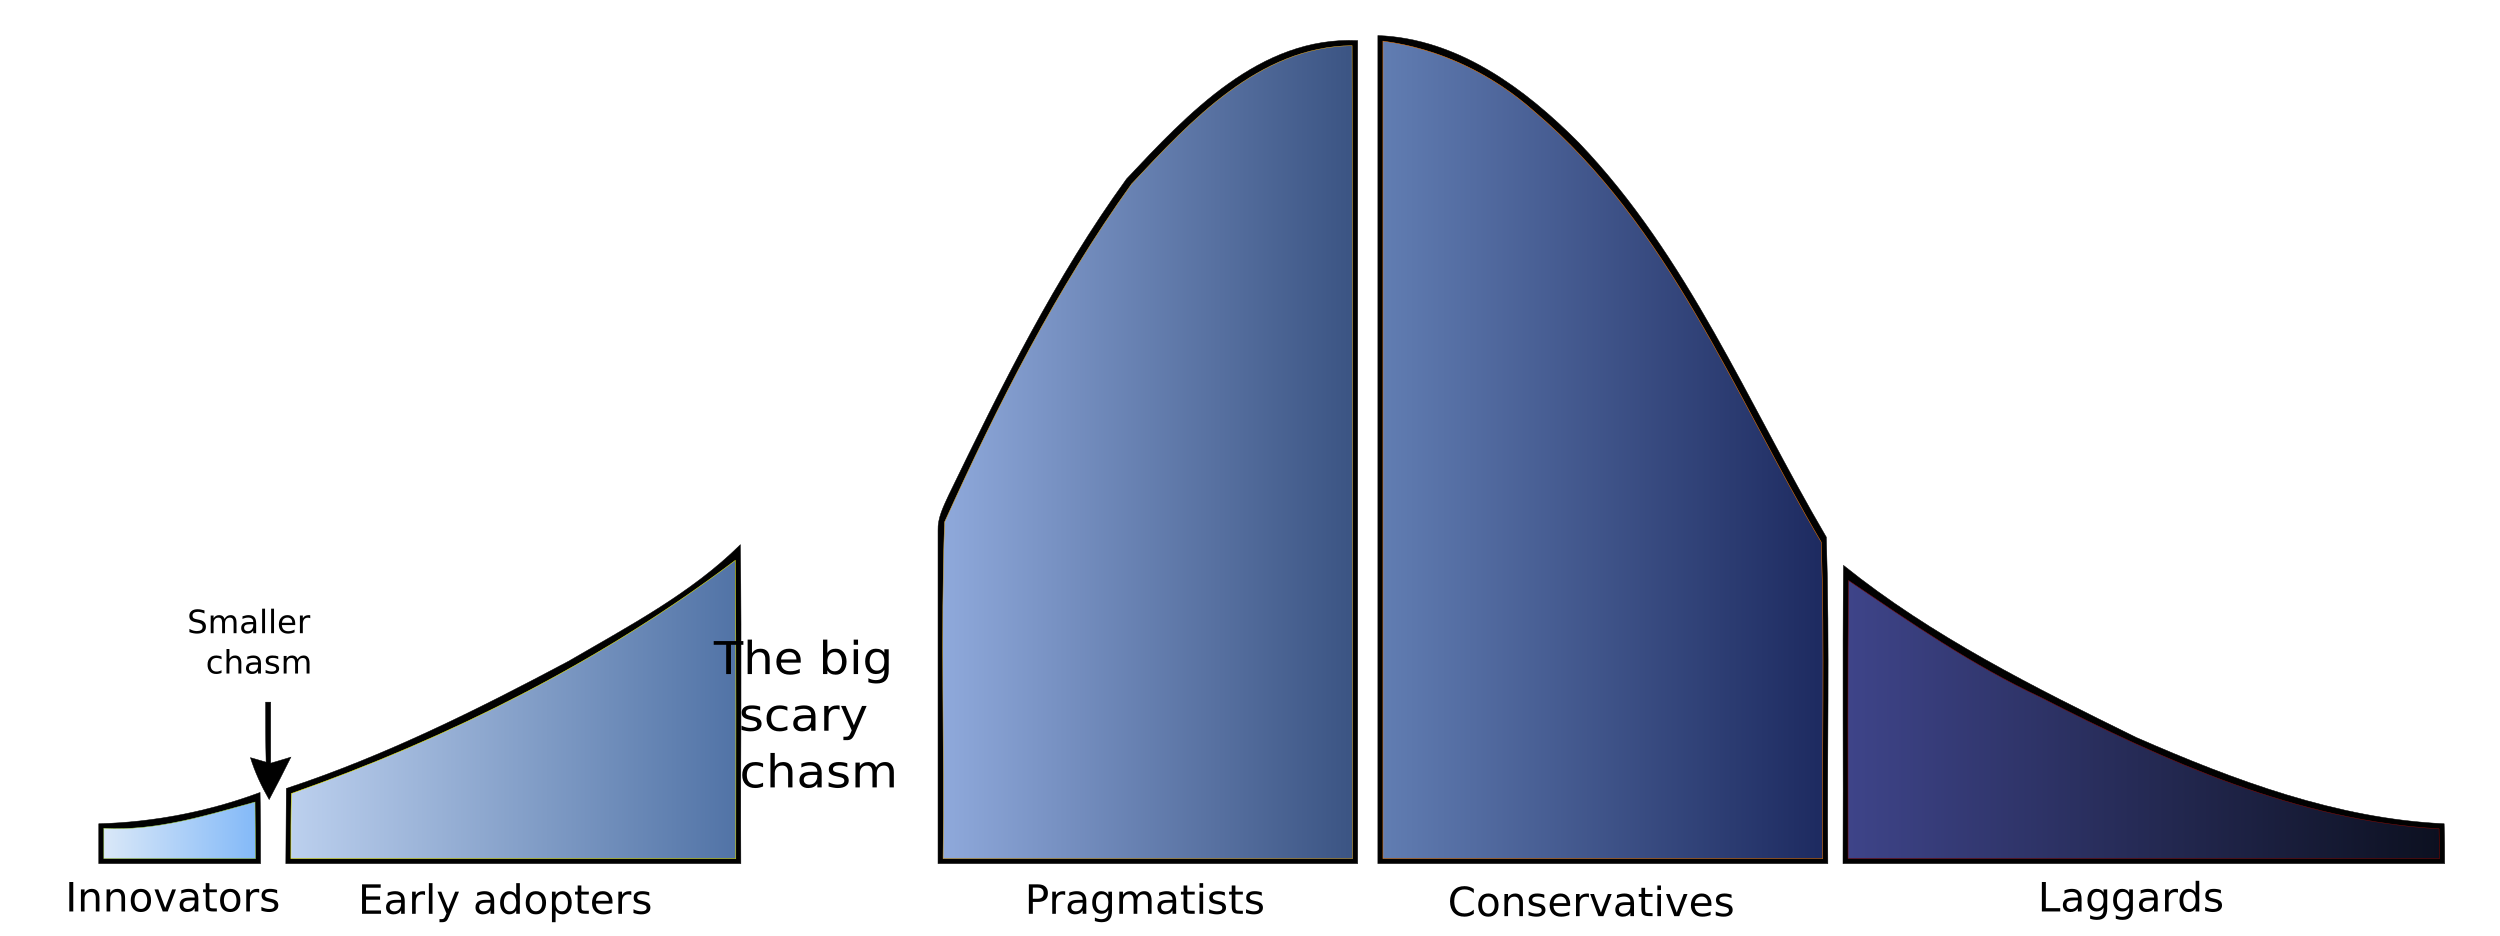
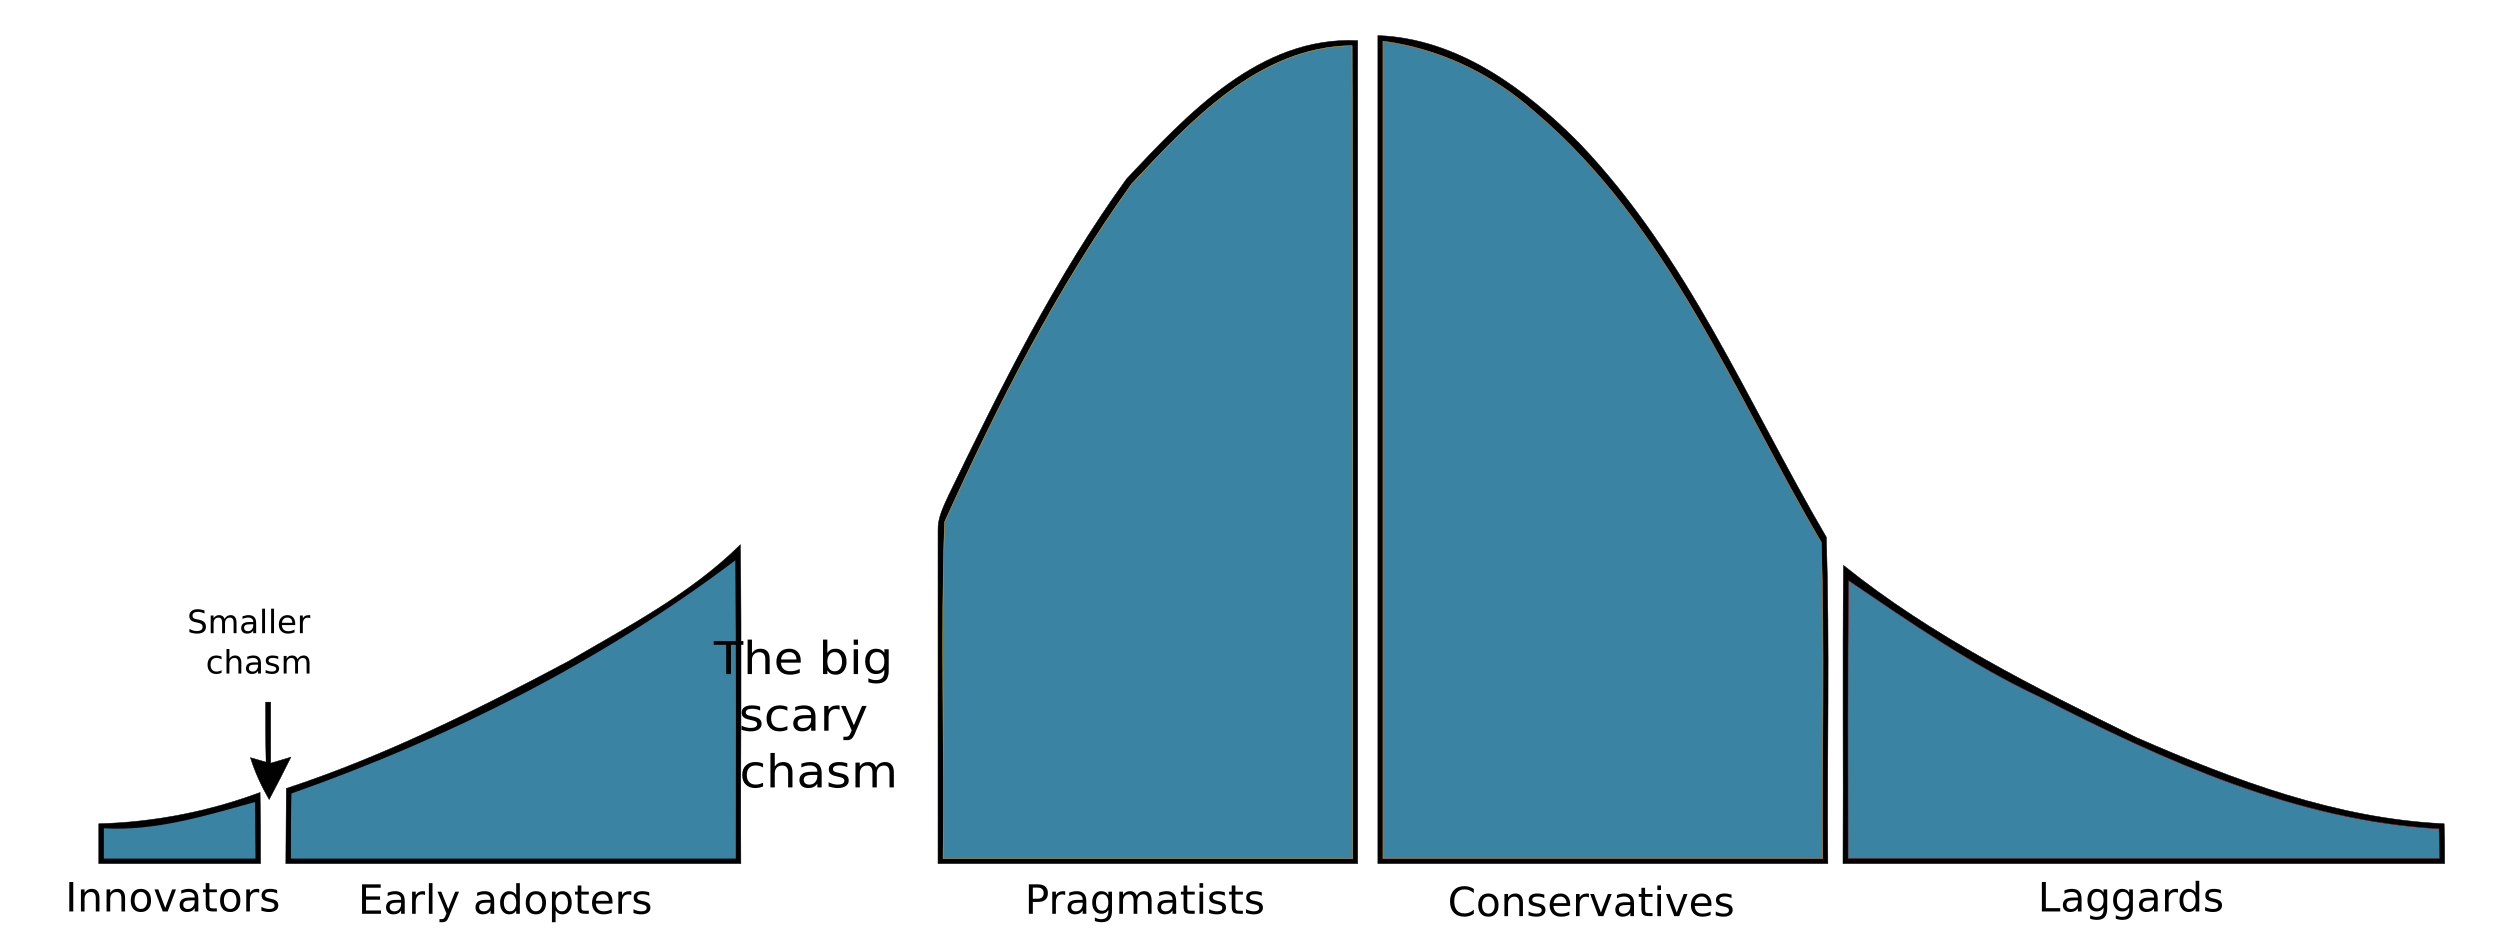
- <svg xmlns="http://www.w3.org/2000/svg" xmlns:xlink="http://www.w3.org/1999/xlink" width="699.269" height="261.552" viewBox="0 0 500 302" version="1.0" id="svg2456">
+ <svg xmlns="http://www.w3.org/2000/svg" width="699.269" height="261.552" viewBox="0 0 500 302" version="1.0" id="svg2456">
  <defs id="defs2483">
    <linearGradient id="linearGradient3485">
      <stop style="stop-color:#3e4489;stop-opacity:1;" offset="0" id="stop3487" />
      <stop style="stop-color:#0c1020;stop-opacity:1;" offset="1" id="stop3489" />
    </linearGradient>
    <linearGradient id="linearGradient3475">
      <stop style="stop-color:#617db2;stop-opacity:1;" offset="0" id="stop3477" />
      <stop style="stop-color:#1d2a60;stop-opacity:1;" offset="1" id="stop3479" />
    </linearGradient>
    <linearGradient id="linearGradient3467">
      <stop style="stop-color:#8fa9db;stop-opacity:1;" offset="0" id="stop3469" />
      <stop style="stop-color:#3b5483;stop-opacity:1;" offset="1" id="stop3471" />
    </linearGradient>
    <linearGradient id="linearGradient3451">
      <stop style="stop-color:#bcd0ee;stop-opacity:1;" offset="0" id="stop3453" />
      <stop style="stop-color:#5173a6;stop-opacity:1;" offset="1" id="stop3455" />
    </linearGradient>
    <linearGradient id="linearGradient3425">
      <stop id="stop3443" offset="0" style="stop-color:#dae8f8;stop-opacity:1;" />
      <stop style="stop-color:#83b9f8;stop-opacity:1;" offset="1" id="stop3449" />
    </linearGradient>
-     <linearGradient xlink:href="#linearGradient3425" id="linearGradient3431" x1="25.938" y1="263.4" x2="56.062" y2="263.4" gradientUnits="userSpaceOnUse" gradientTransform="matrix(1.632816,0,0,1.629718,-162.6216,-161.1062)" />
-     <linearGradient xlink:href="#linearGradient3451" id="linearGradient3457" x1="62.938" y1="239.45" x2="151.087" y2="239.45" gradientUnits="userSpaceOnUse" gradientTransform="matrix(1.632816,0,0,1.629718,-162.6216,-161.1062)" />
-     <linearGradient xlink:href="#linearGradient3467" id="linearGradient3473" x1="191.87" y1="188.45" x2="273.087" y2="188.45" gradientUnits="userSpaceOnUse" gradientTransform="matrix(1.632816,0,0,1.629718,-162.6216,-161.1062)" />
-     <linearGradient xlink:href="#linearGradient3475" id="linearGradient3483" x1="278.938" y1="188" x2="366.113" y2="188" gradientUnits="userSpaceOnUse" gradientTransform="matrix(1.632816,0,0,1.629718,-162.6216,-161.1062)" />
-     <linearGradient xlink:href="#linearGradient3485" id="linearGradient3491" x1="370.913" y1="241.45" x2="488.062" y2="241.45" gradientUnits="userSpaceOnUse" gradientTransform="matrix(1.632816,0,0,1.629718,-162.6216,-161.1062)" />
  </defs>
  <path d="M 291.301,11.481 C 317.1,12.459 338.816,28.593 356.287,46.194 C 391.393,82.863 410.823,130.287 436.132,173.475 C 437.275,208.677 436.295,243.716 436.622,278.918 C 388.127,278.918 339.796,278.918 291.301,278.918 C 291.301,189.772 291.301,100.626 291.301,11.481 z" id="path2460" style="opacity:1;fill:#010101;stroke:#010101;stroke-width:0.153" />
  <path d="M 210.15,57.765 C 229.907,36.742 253.257,11.644 284.77,13.111 C 284.77,101.767 284.77,190.261 284.77,278.918 C 239.541,278.918 194.475,278.918 149.246,278.918 C 149.246,243.064 149.246,207.21 149.246,171.356 C 149.083,167.282 151.042,163.534 152.675,159.948 C 169.656,124.909 187.128,89.544 210.15,57.765 z" id="path2462" style="opacity:1;fill:#010101;stroke:#010101;stroke-width:0.153" />
-   <path d="M 292.934,13.274 C 311.222,15.718 328.203,23.867 341.919,36.09 C 385.352,72.921 406.415,127.354 434.499,175.105 C 435.642,209.166 434.663,243.227 434.989,277.288 C 387.637,277.288 340.286,277.288 292.934,277.288 C 292.934,189.283 292.934,101.278 292.934,13.274 z" id="path2464" style="opacity:1;fill:url(#linearGradient3483);fill-opacity:1;stroke:#ff7f00;stroke-width:0.153" />
-   <path d="M 211.783,59.395 C 230.887,39.023 252.93,15.066 282.974,14.74 C 283.301,102.256 283.137,189.772 283.137,277.288 C 239.051,277.288 194.965,277.288 150.879,277.288 C 151.369,241.108 150.063,204.766 151.369,168.586 C 168.514,130.776 187.454,93.293 211.783,59.395 z" id="path2466" style="opacity:1;fill:url(#linearGradient3473);fill-opacity:1;stroke:#edb32a;stroke-width:0.153" />
+   <path d="M 292.934,13.274 C 311.222,15.718 328.203,23.867 341.919,36.09 C 385.352,72.921 406.415,127.354 434.499,175.105 C 435.642,209.166 434.663,243.227 434.989,277.288 C 387.637,277.288 340.286,277.288 292.934,277.288 C 292.934,189.283 292.934,101.278 292.934,13.274 z" id="path2464" style="opacity:1;fill:#3b83a3;fill-opacity:1;stroke:#ff7f00;stroke-width:0.153" />
+   <path d="M 211.783,59.395 C 230.887,39.023 252.93,15.066 282.974,14.74 C 283.301,102.256 283.137,189.772 283.137,277.288 C 239.051,277.288 194.965,277.288 150.879,277.288 C 151.369,241.108 150.063,204.766 151.369,168.586 C 168.514,130.776 187.454,93.293 211.783,59.395 z" id="path2466" style="opacity:1;fill:#3b83a3;fill-opacity:1;stroke:#edb32a;stroke-width:0.153" />
  <path d="M 29.887,213.566 C 49.155,202.321 69.402,191.728 85.403,175.919 C 85.893,210.307 85.403,244.531 85.566,278.918 C 36.582,278.918 -12.403,278.918 -61.387,278.918 C -61.387,272.888 -61.224,260.665 -61.224,254.635 C -29.547,244.205 0.497,229.211 29.887,213.566 z" id="path2468" style="opacity:1;fill:#010101;stroke:#010101;stroke-width:0.153" />
-   <path d="M -59.591,256.265 C -8.647,238.338 40.664,213.566 83.77,180.972 C 84.097,213.077 83.934,245.183 83.934,277.288 C 36.092,277.288 -11.913,277.288 -59.754,277.288 C -59.754,270.28 -59.754,263.272 -59.591,256.265 z" id="path2470" style="opacity:1;fill:url(#linearGradient3457);fill-opacity:1;stroke:#ffff00;stroke-width:0.153" />
+   <path d="M -59.591,256.265 C -8.647,238.338 40.664,213.566 83.77,180.972 C 84.097,213.077 83.934,245.183 83.934,277.288 C 36.092,277.288 -11.913,277.288 -59.754,277.288 C -59.754,270.28 -59.754,263.272 -59.591,256.265 z" id="path2470" style="opacity:1;fill:#3b83a3;fill-opacity:1;stroke:none;stroke-width:0.153" />
  <path d="M 441.684,182.601 C 470.258,205.58 503.404,222.041 536.224,238.175 C 567.9,252.027 600.883,264.413 635.662,266.043 C 635.826,270.28 635.826,274.68 635.826,278.918 C 571.003,278.918 506.343,278.918 441.52,278.918 C 441.684,246.812 441.357,214.707 441.684,182.601 z" id="path2472" style="opacity:1;fill:#010101;stroke:#010101;stroke-width:0.153" />
-   <path d="M 443.317,187.49 C 463.237,201.017 483.321,214.87 505.2,225.137 C 545.531,245.834 588.147,265.065 634.029,267.673 C 634.029,270.117 634.193,274.843 634.193,277.288 C 570.513,277.288 506.833,277.288 443.153,277.288 C 443.153,247.301 442.99,217.314 443.317,187.49 z" id="path2474" style="opacity:1;fill:url(#linearGradient3491);fill-opacity:1;stroke:#8a0a07;stroke-width:0.153" />
+   <path d="M 443.317,187.49 C 463.237,201.017 483.321,214.87 505.2,225.137 C 545.531,245.834 588.147,265.065 634.029,267.673 C 634.029,270.117 634.193,274.843 634.193,277.288 C 570.513,277.288 506.833,277.288 443.153,277.288 C 443.153,247.301 442.99,217.314 443.317,187.49 z" id="path2474" style="opacity:1;fill:#3b83a3;fill-opacity:1;stroke:#8a0a07;stroke-width:0.153" />
  <path d="M -67.918,226.767 L -66.285,226.767 C -66.285,233.286 -66.285,239.804 -66.285,246.486 C -64,245.834 -61.877,245.183 -59.754,244.531 C -62.04,249.094 -64.326,253.657 -66.775,258.22 C -69.225,253.983 -71.347,249.42 -72.817,244.694 C -71.184,245.183 -69.551,245.671 -67.755,246.16 C -67.918,239.804 -67.918,233.286 -67.918,226.767 z" id="path2476" style="opacity:1;fill:#010101;stroke:#010101;stroke-width:0.153" />
  <path d="M -121.801,266.043 C -104.004,265.554 -86.369,262.132 -69.714,255.939 C -69.551,263.598 -69.551,271.258 -69.551,278.918 C -87.022,278.918 -104.33,278.918 -121.801,278.918 C -121.801,274.68 -121.801,270.28 -121.801,266.043 z" id="path2478" style="opacity:1;fill:#010101;stroke:#010101;stroke-width:0.153" />
-   <path d="M -120.168,267.51 C -103.514,268.488 -87.349,263.435 -71.347,259.035 C -71.347,263.598 -71.184,272.725 -71.184,277.288 C -87.512,277.288 -103.84,277.288 -120.168,277.288 C -120.168,274.843 -120.168,269.954 -120.168,267.51 z" id="path2480" style="opacity:1;fill:url(#linearGradient3431);fill-opacity:1;stroke:#abda4e;stroke-width:0.153" />
+   <path d="M -120.168,267.51 C -103.514,268.488 -87.349,263.435 -71.347,259.035 C -71.347,263.598 -71.184,272.725 -71.184,277.288 C -87.512,277.288 -103.84,277.288 -120.168,277.288 C -120.168,274.843 -120.168,269.954 -120.168,267.51 z" id="path2480" style="opacity:1;fill:#3b83a3;fill-opacity:1;stroke:none;stroke-width:0.153" />
  <text xml:space="preserve" style="font-size:13.05px;font-style:normal;font-weight:normal;fill:#000000;fill-opacity:1;stroke:none;stroke-width:1px;stroke-linecap:butt;stroke-linejoin:miter;stroke-opacity:1;font-family:Bitstream Vera Sans" x="-132.481" y="294.65" id="text3327" transform="scale(1.00095,0.9990509)">
    <tspan id="tspan3329" x="-132.481" y="294.65">Innovators</tspan>
  </text>
  <text xml:space="preserve" style="font-size:32.625px;font-style:normal;font-weight:normal;fill:#000000;fill-opacity:1;stroke:none;stroke-width:1px;stroke-linecap:butt;stroke-linejoin:miter;stroke-opacity:1;font-family:Bitstream Vera Sans" x="-38.023" y="295.399" id="text3331" transform="scale(1.00095,0.9990509)">
    <tspan id="tspan3333" x="-38.023" y="295.399" style="font-size:13.05px">Early adopters</tspan>
  </text>
  <text xml:space="preserve" style="font-size:32.625px;font-style:normal;font-weight:normal;fill:#000000;fill-opacity:1;stroke:none;stroke-width:1px;stroke-linecap:butt;stroke-linejoin:miter;stroke-opacity:1;font-family:Bitstream Vera Sans" x="177.13" y="295.399" id="text3341" transform="scale(1.00095,0.9990509)">
    <tspan id="tspan3343" x="177.13" y="295.399" style="font-size:13.05px">Pragmatists</tspan>
  </text>
  <text xml:space="preserve" style="font-size:13.05px;font-style:normal;font-weight:normal;fill:#000000;fill-opacity:1;stroke:none;stroke-width:1px;stroke-linecap:butt;stroke-linejoin:miter;stroke-opacity:1;font-family:Bitstream Vera Sans" x="313.569" y="296.149" id="text3345" transform="scale(1.00095,0.9990509)">
    <tspan id="tspan3347" x="313.569" y="296.149">Conservatives</tspan>
  </text>
  <text xml:space="preserve" style="font-size:13.05px;font-style:normal;font-weight:normal;fill:#000000;fill-opacity:1;stroke:none;stroke-width:1px;stroke-linecap:butt;stroke-linejoin:miter;stroke-opacity:1;font-family:Bitstream Vera Sans" x="503.983" y="294.65" id="text3349" transform="scale(1.00095,0.9990509)">
    <tspan id="tspan3351" x="503.983" y="294.65">Laggards</tspan>
  </text>
  <text xml:space="preserve" style="font-size:15.081px;font-style:normal;font-weight:normal;fill:#000000;fill-opacity:1;stroke:none;stroke-width:1px;stroke-linecap:butt;stroke-linejoin:miter;stroke-opacity:1;font-family:Bitstream Vera Sans" x="114.669" y="224.274" id="text3353" transform="scale(1.030219,0.9706677)">
    <tspan id="tspan3355" x="114.669" y="224.274" style="font-size:15.081px;text-align:center;text-anchor:middle">The big</tspan>
    <tspan x="114.669" y="243.126" id="tspan3357" style="font-size:15.081px;text-align:center;text-anchor:middle">scary</tspan>
    <tspan x="114.669" y="261.978" id="tspan3359" style="font-size:15.081px;text-align:center;text-anchor:middle">chasm</tspan>
  </text>
  <text xml:space="preserve" style="font-size:10.44px;font-style:normal;font-weight:normal;text-align:center;text-anchor:middle;fill:#000000;fill-opacity:1;stroke:none;stroke-width:1px;stroke-linecap:butt;stroke-linejoin:miter;stroke-opacity:1;font-family:Bitstream Vera Sans" x="-65.011" y="204.69" id="text3361" transform="scale(1.00095,0.9990509)">
    <tspan id="tspan3363" x="-65.011" y="204.69">Smaller</tspan>
    <tspan x="-65.011" y="217.74" id="tspan3365">chasm</tspan>
  </text>
+   <path style="fill:none" d="m 81.591,231.202 0.229,-9.471 10.262,-3.868 c 37.346,-14.075 75.535,-33.944 103.153,-53.667 l 10.069,-7.191 0.211,41.124 c 0.116,22.618 -0.006,41.341 -0.27,41.605 -0.265,0.265 -28.246,0.584 -62.182,0.709 l -61.701,0.228 0.229,-9.471 z" id="path3571" transform="matrix(1.154645,0,0,1.154645,-153.7037,0)" />
+   <path style="fill:none" d="m 81.591,231.202 0.229,-9.471 10.262,-3.868 c 37.346,-14.075 75.535,-33.944 103.153,-53.667 l 10.069,-7.191 0.211,41.124 c 0.116,22.618 -0.006,41.341 -0.27,41.605 -0.265,0.265 -28.246,0.584 -62.182,0.709 l -61.701,0.228 0.229,-9.471 z" id="path3573" transform="matrix(1.154645,0,0,1.154645,-153.7037,0)" />
+   <path style="fill:none" d="m 263.546,193.307 0.251,-47.327 4.777,-10.155 c 14.48,-30.782 27.018,-53.532 41.412,-75.146 7.157,-10.747 22.213,-26.602 32.613,-34.344 10.54,-7.847 21.904,-12.676 31.277,-13.293 l 4.468,-0.294 0,113.735 0,113.735 -57.524,0.209 -57.524,0.209 0.251,-47.327 z" id="path3575" transform="matrix(1.154645,0,0,1.154645,-153.7037,0)" />
+   <path style="fill:none" d="m 386.874,126.081 0,-114.553 1.844,0 c 7.166,0 26.316,8.313 35.884,15.578 7.932,6.023 20.165,18.324 27.736,27.89 12.314,15.561 20.742,29.292 40.219,65.527 6.68,12.426 13.32,24.517 14.756,26.868 l 2.611,4.274 0.013,44.275 0.013,44.275 -61.539,0.208 -61.539,0.208 0,-114.552 z" id="path3577" transform="matrix(1.154645,0,0,1.154645,-153.7037,0)" />
</svg>
